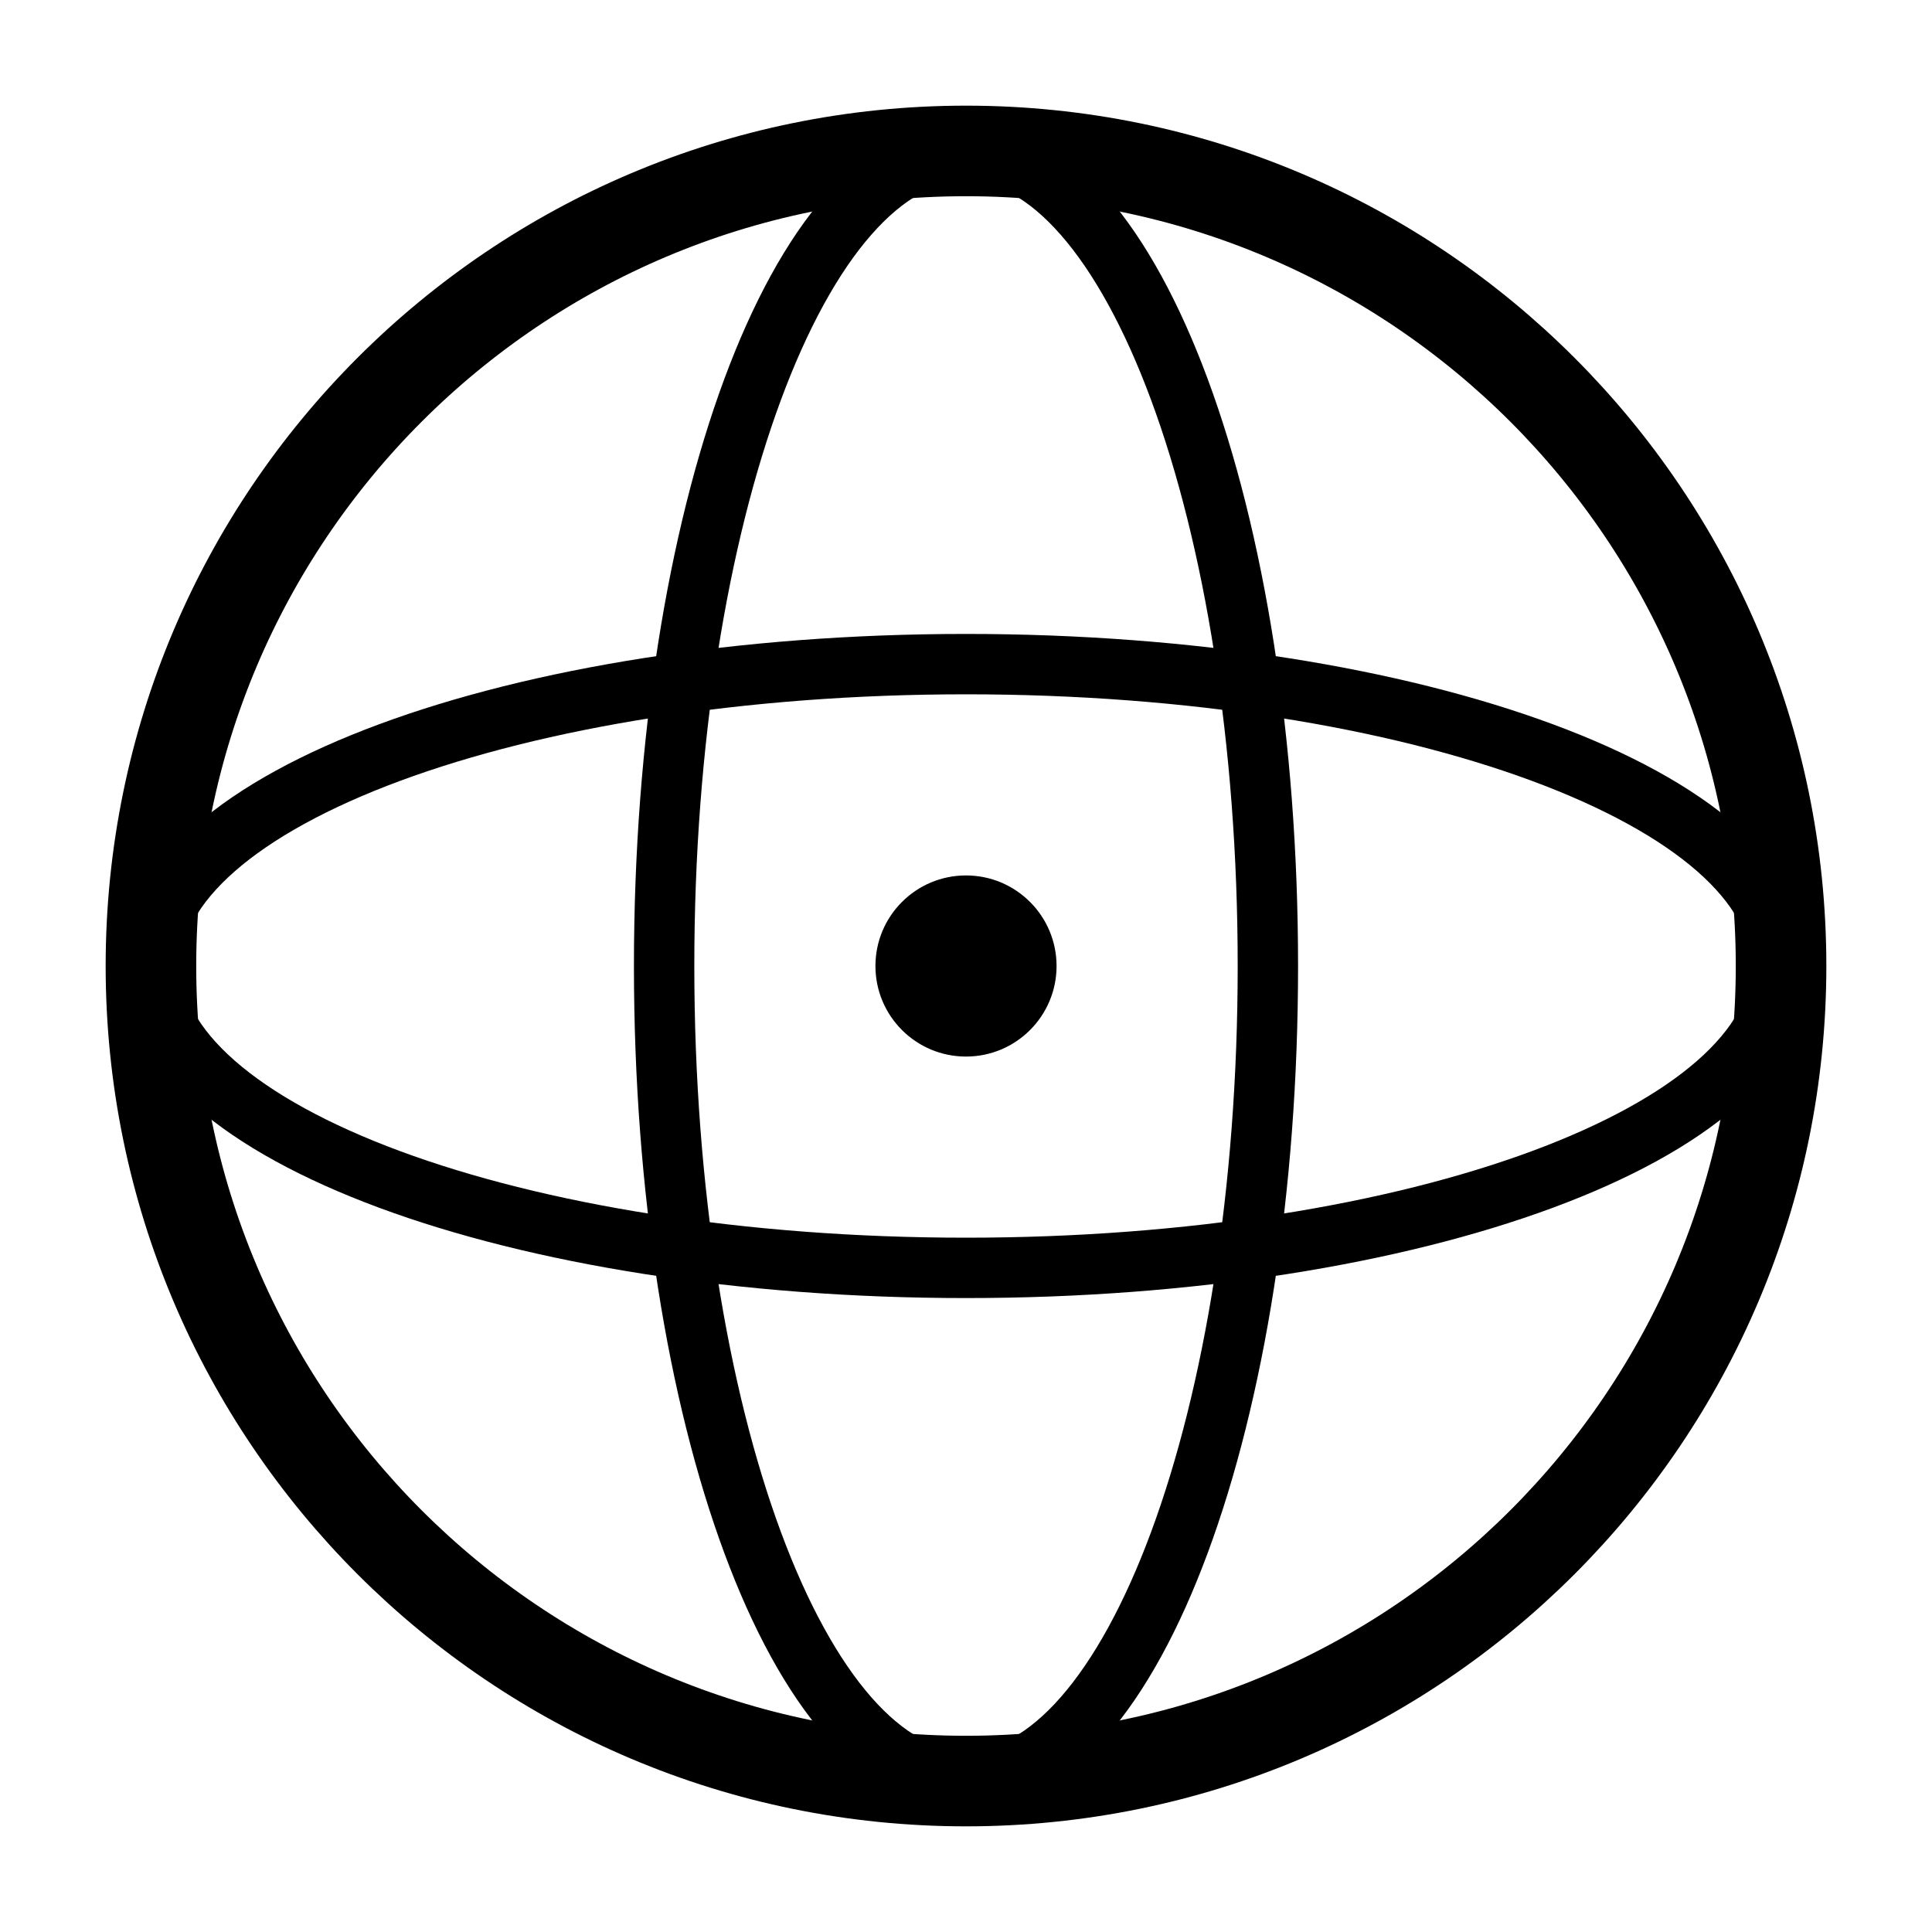
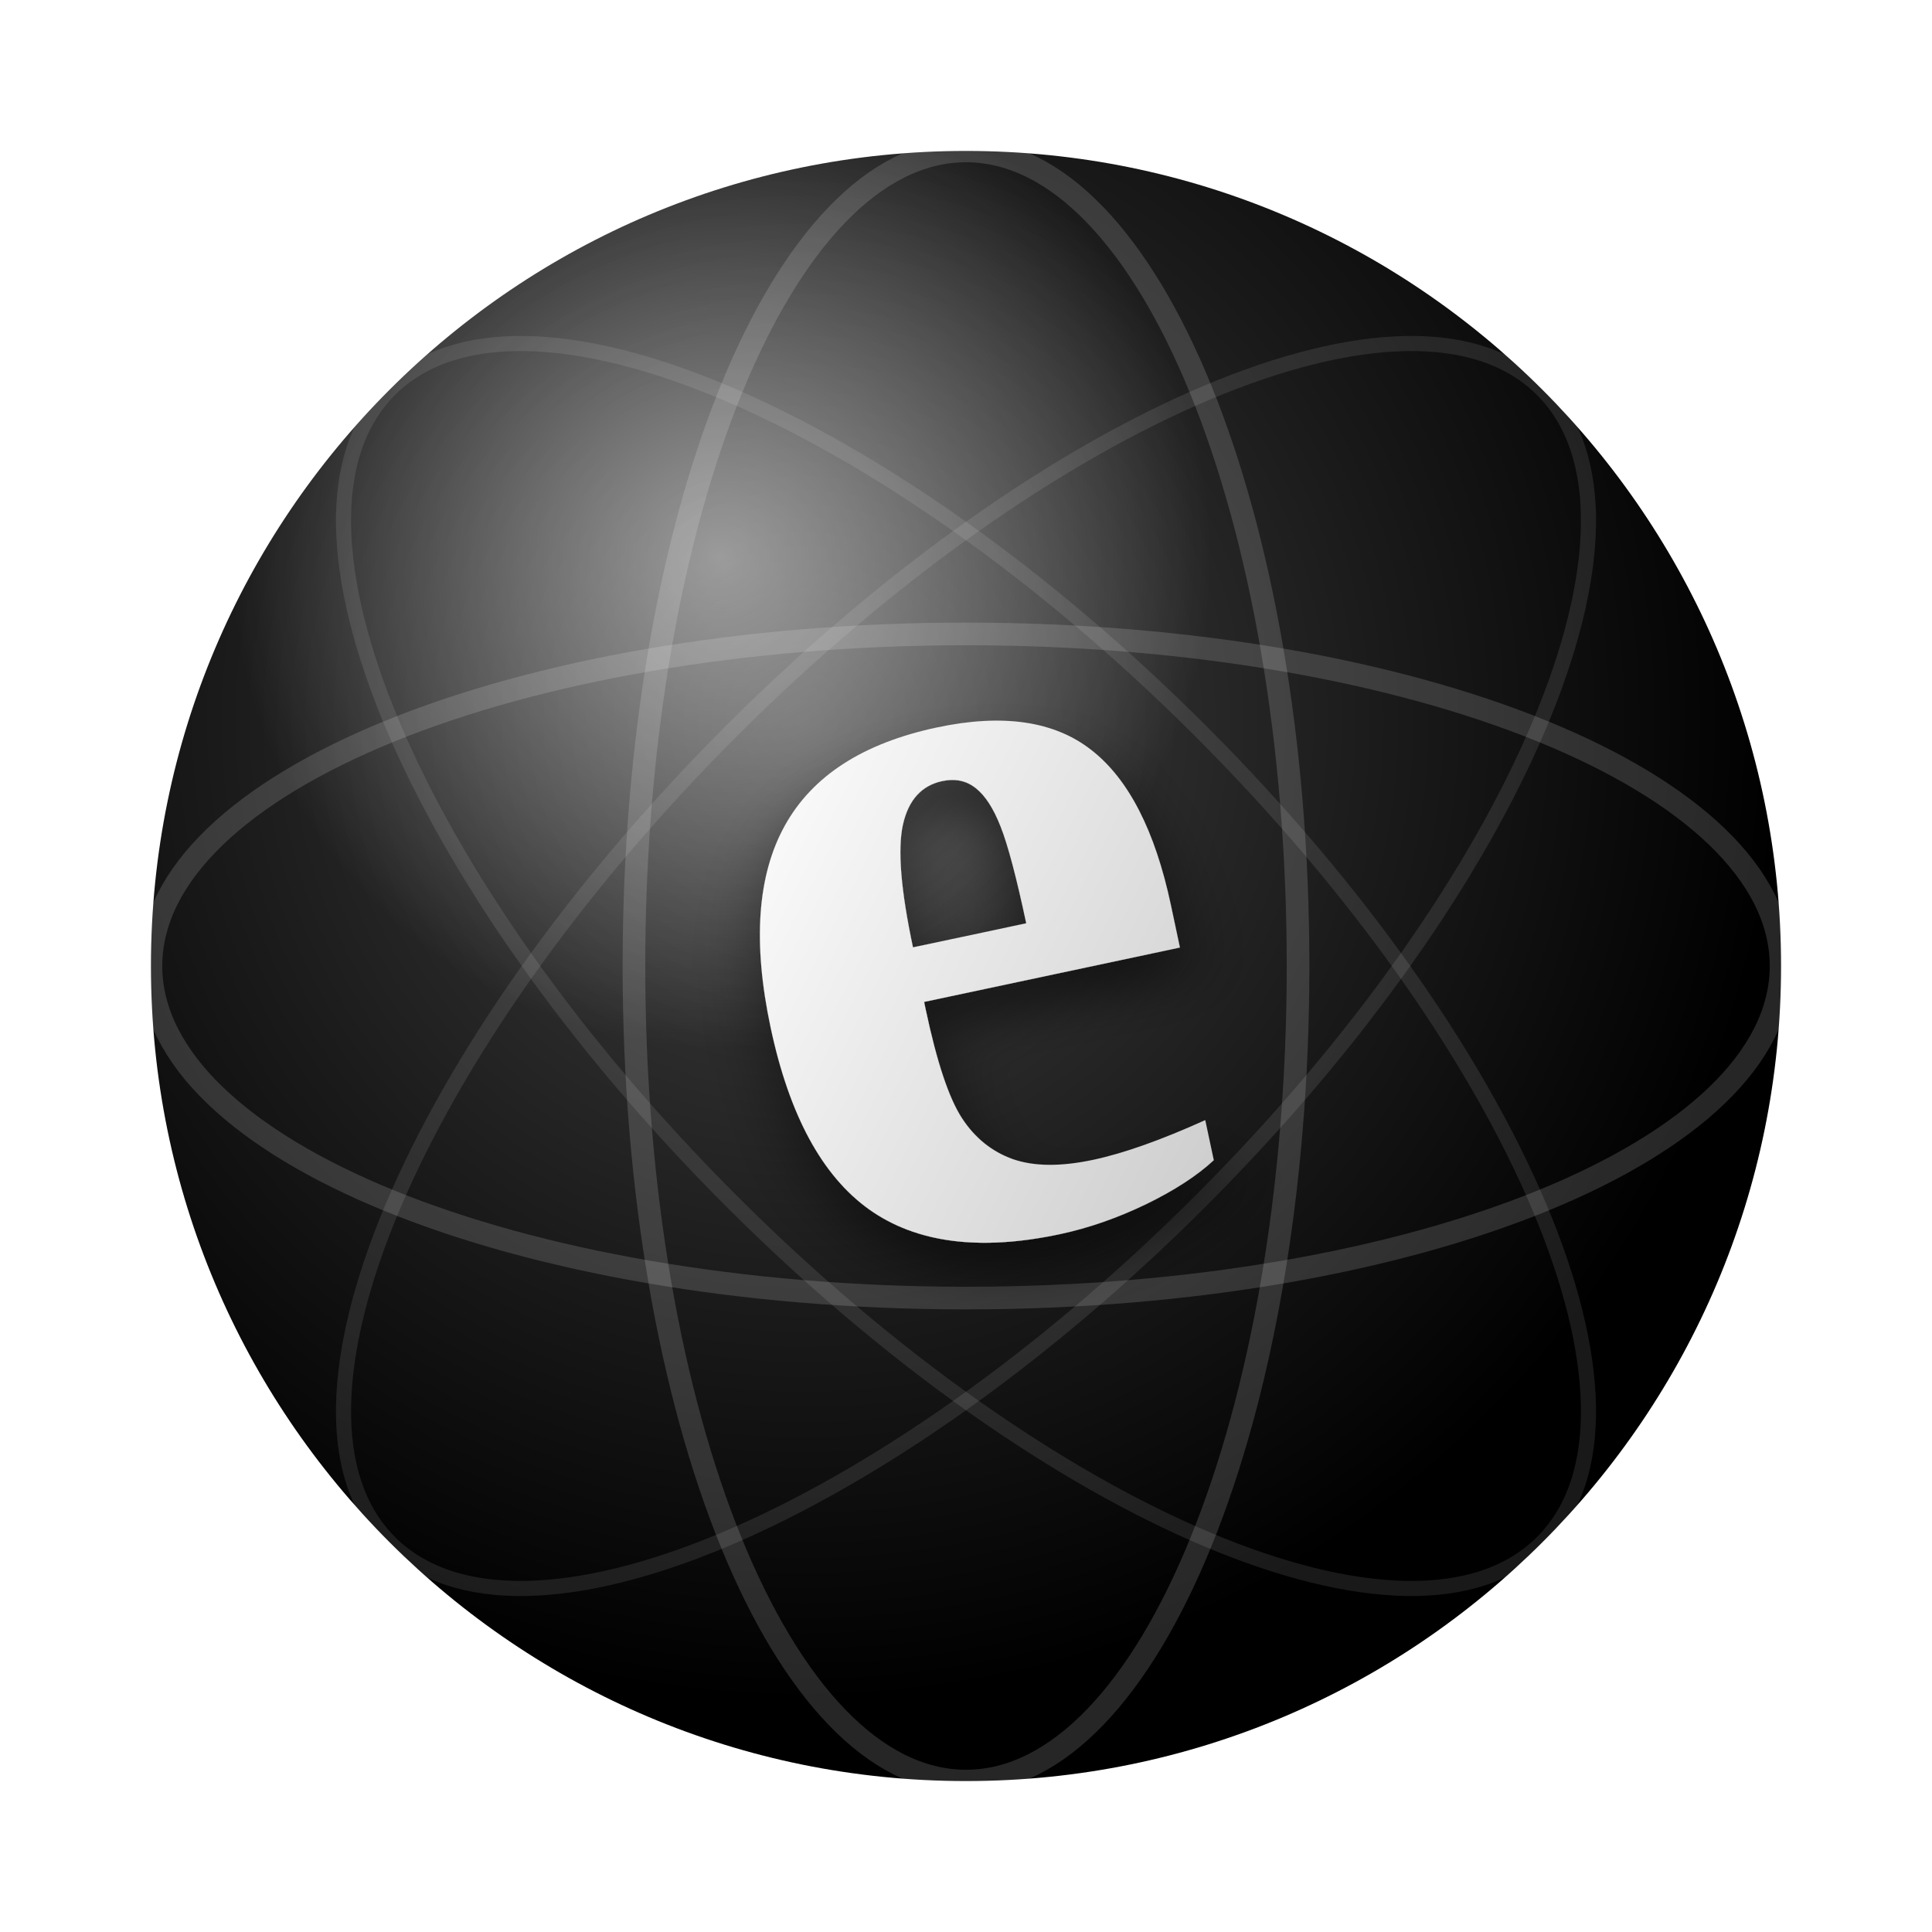
<svg xmlns="http://www.w3.org/2000/svg" viewBox="0 0 128 128" width="128" height="128">
-   <circle cx="64" cy="64" r="54" fill="none" stroke="#000000" stroke-width="6" />
-   <ellipse cx="64" cy="64" rx="54" ry="20" fill="none" stroke="#000000" stroke-width="4" />
-   <ellipse cx="64" cy="64" rx="20" ry="54" fill="none" stroke="#000000" stroke-width="4" />
-   <circle cx="64" cy="64" r="6" fill="#000000" />
+   <defs>
+     <radialGradient id="globe" cx="40%" cy="35%" r="60%">
+       <stop offset="0%" style="stop-color:#444444" />
+       <stop offset="60%" style="stop-color:#1a1a1a" />
+       <stop offset="100%" style="stop-color:#000000" />
+     </radialGradient>
+     <radialGradient id="gloss" cx="35%" cy="25%" r="30%">
+       <stop offset="0%" style="stop-color:rgba(255,255,255,0.5)" />
+       <stop offset="100%" style="stop-color:rgba(255,255,255,0)" />
+     </radialGradient>
+     <linearGradient id="eGrad" x1="0%" y1="0%" x2="100%" y2="100%">
+       <stop offset="0%" style="stop-color:#ffffff" />
+       <stop offset="100%" style="stop-color:#cccccc" />
+     </linearGradient>
+     <filter id="shadow" x="-10%" y="-10%" width="120%" height="120%">
+       <feDropShadow dx="0" dy="2" stdDeviation="2" flood-color="#000" flood-opacity="0.5" />
+     </filter>
+   </defs>
+   <circle cx="64" cy="64" r="54" fill="url(#globe)" />
+   <circle cx="64" cy="64" r="54" fill="url(#gloss)" />
+   <ellipse cx="64" cy="64" rx="54" ry="22" fill="none" stroke="rgba(255,255,255,0.15)" stroke-width="1.5" />
+   <ellipse cx="64" cy="64" rx="22" ry="54" fill="none" stroke="rgba(255,255,255,0.15)" stroke-width="1.5" />
+   <ellipse cx="64" cy="64" rx="54" ry="22" fill="none" stroke="rgba(255,255,255,0.1)" stroke-width="1" transform="rotate(45 64 64)" />
+   <ellipse cx="64" cy="64" rx="54" ry="22" fill="none" stroke="rgba(255,255,255,0.1)" stroke-width="1" transform="rotate(-45 64 64)" />
+   <text x="64" y="82" font-family="Georgia, 'Times New Roman', serif" font-size="72" font-weight="bold" fill="url(#eGrad)" text-anchor="middle" filter="url(#shadow)" transform="rotate(-12 64 64)">e</text>
</svg>
